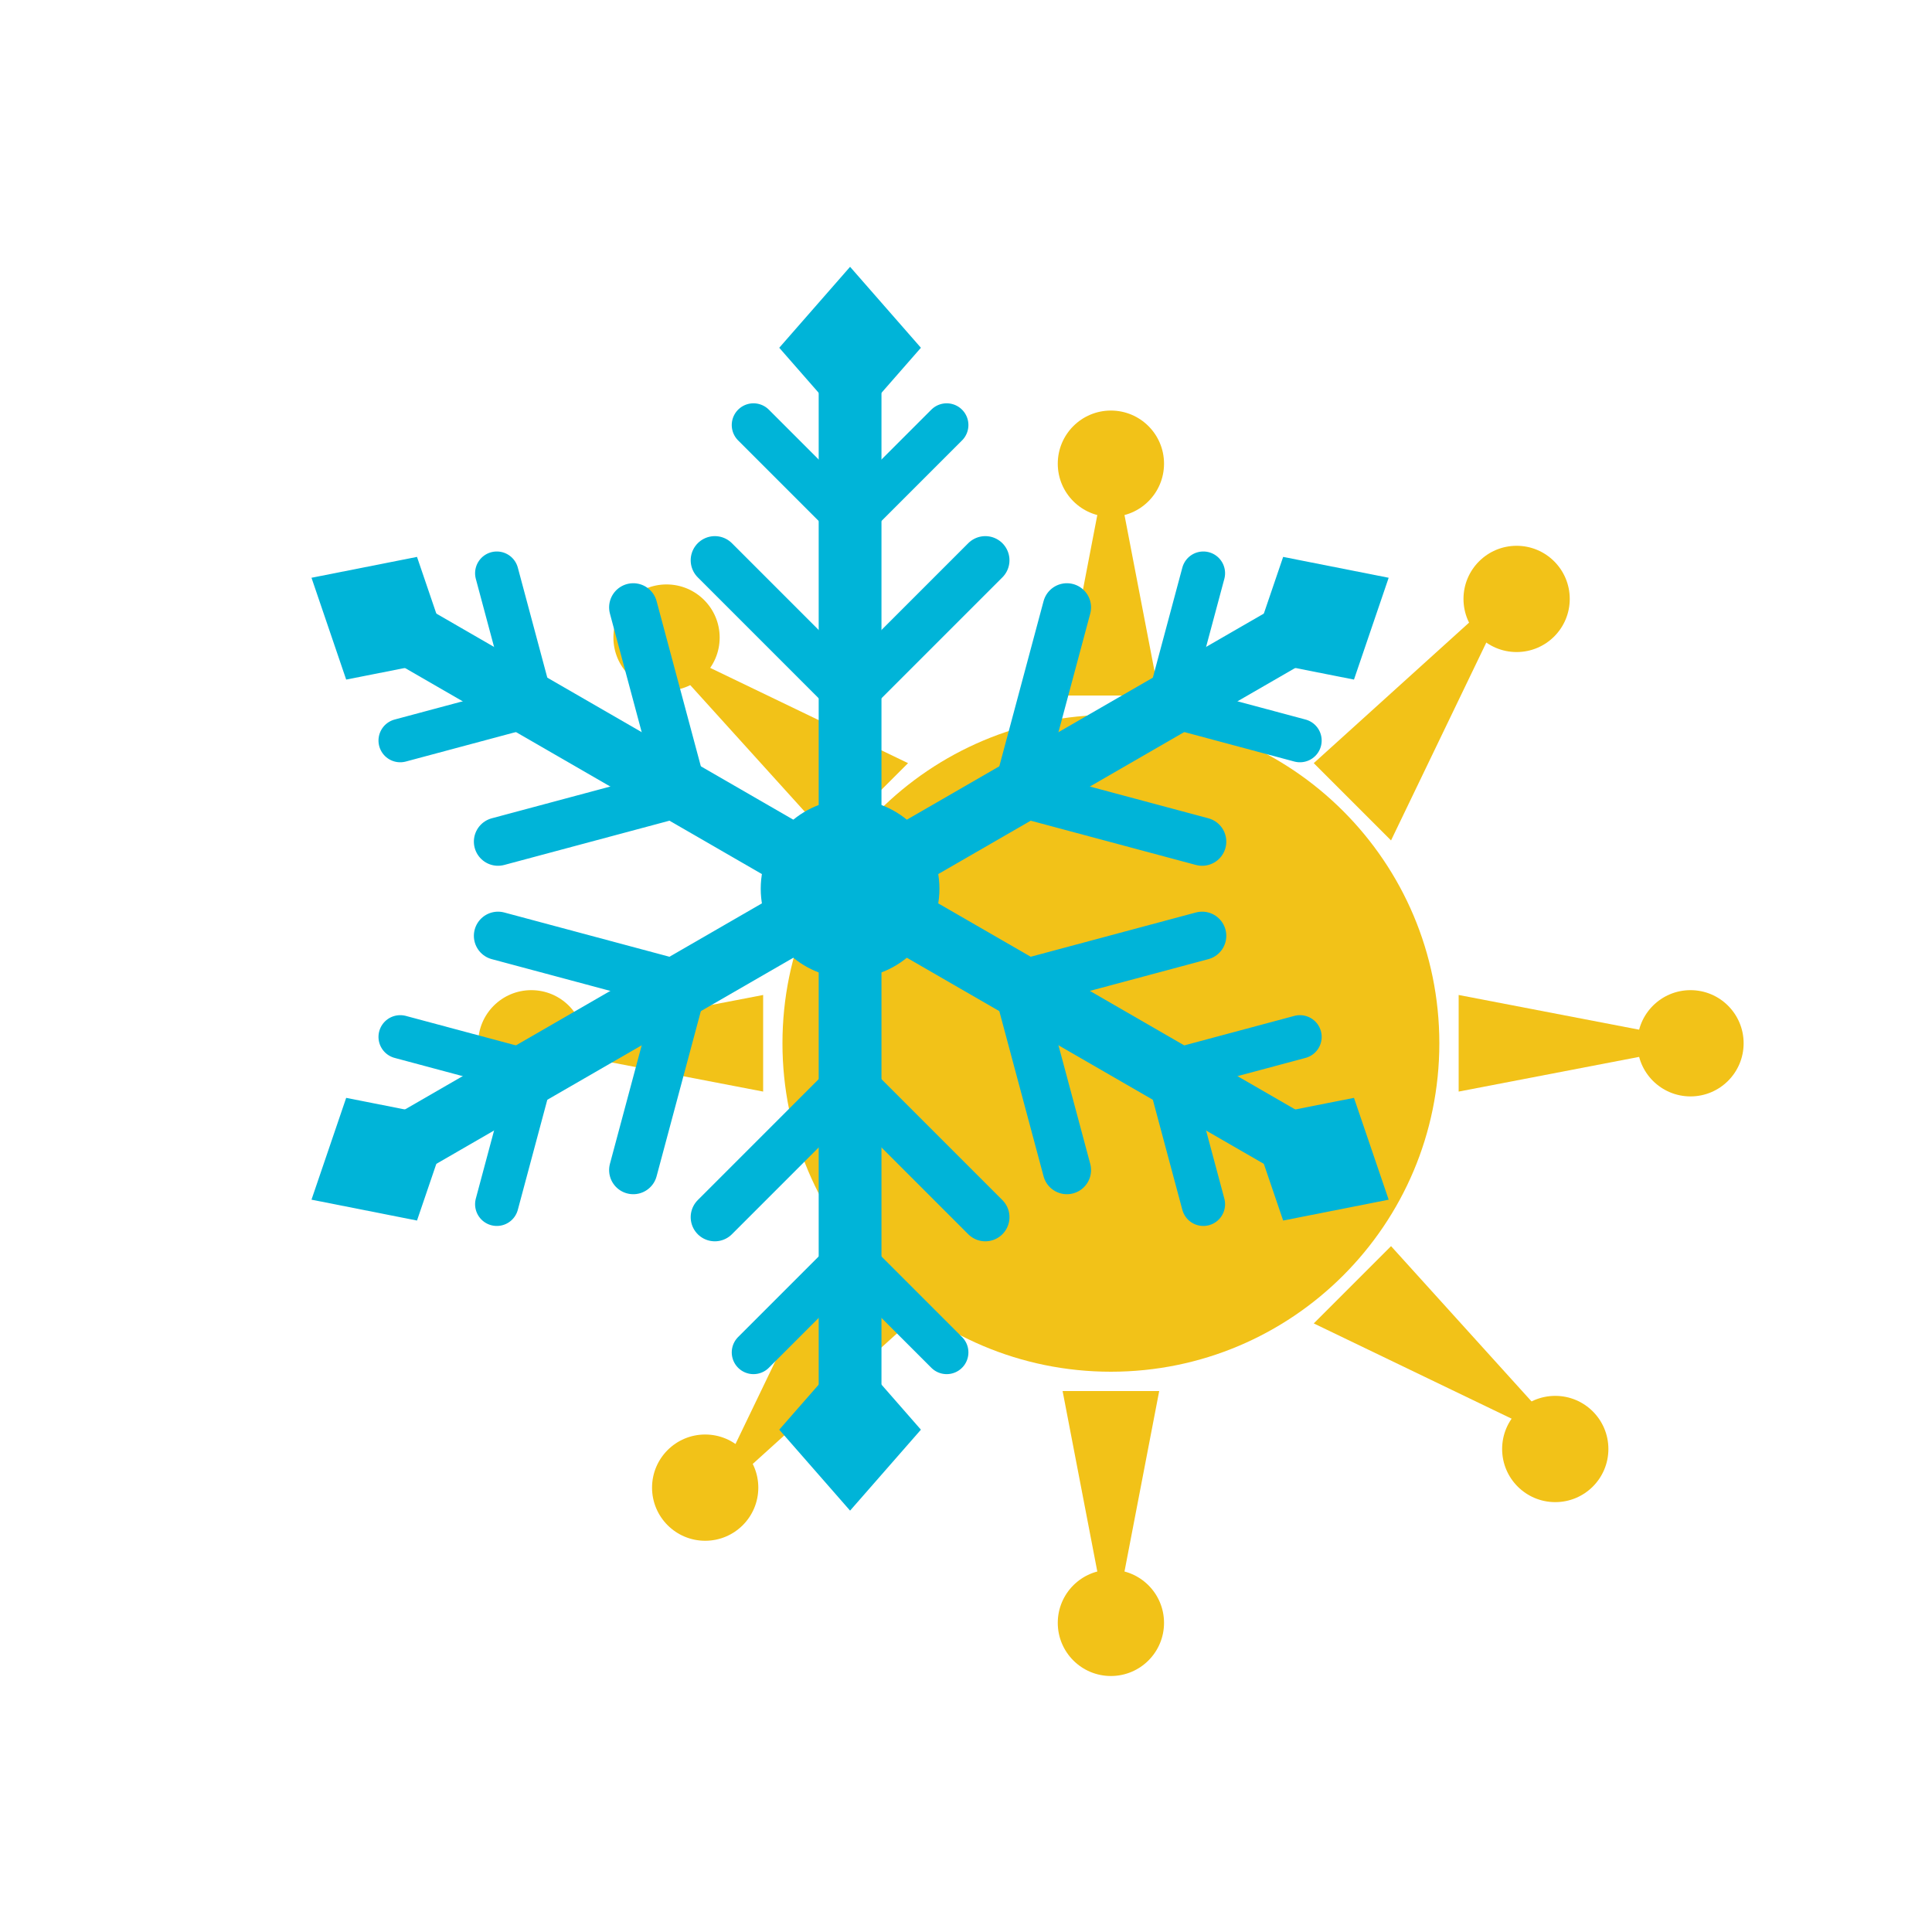
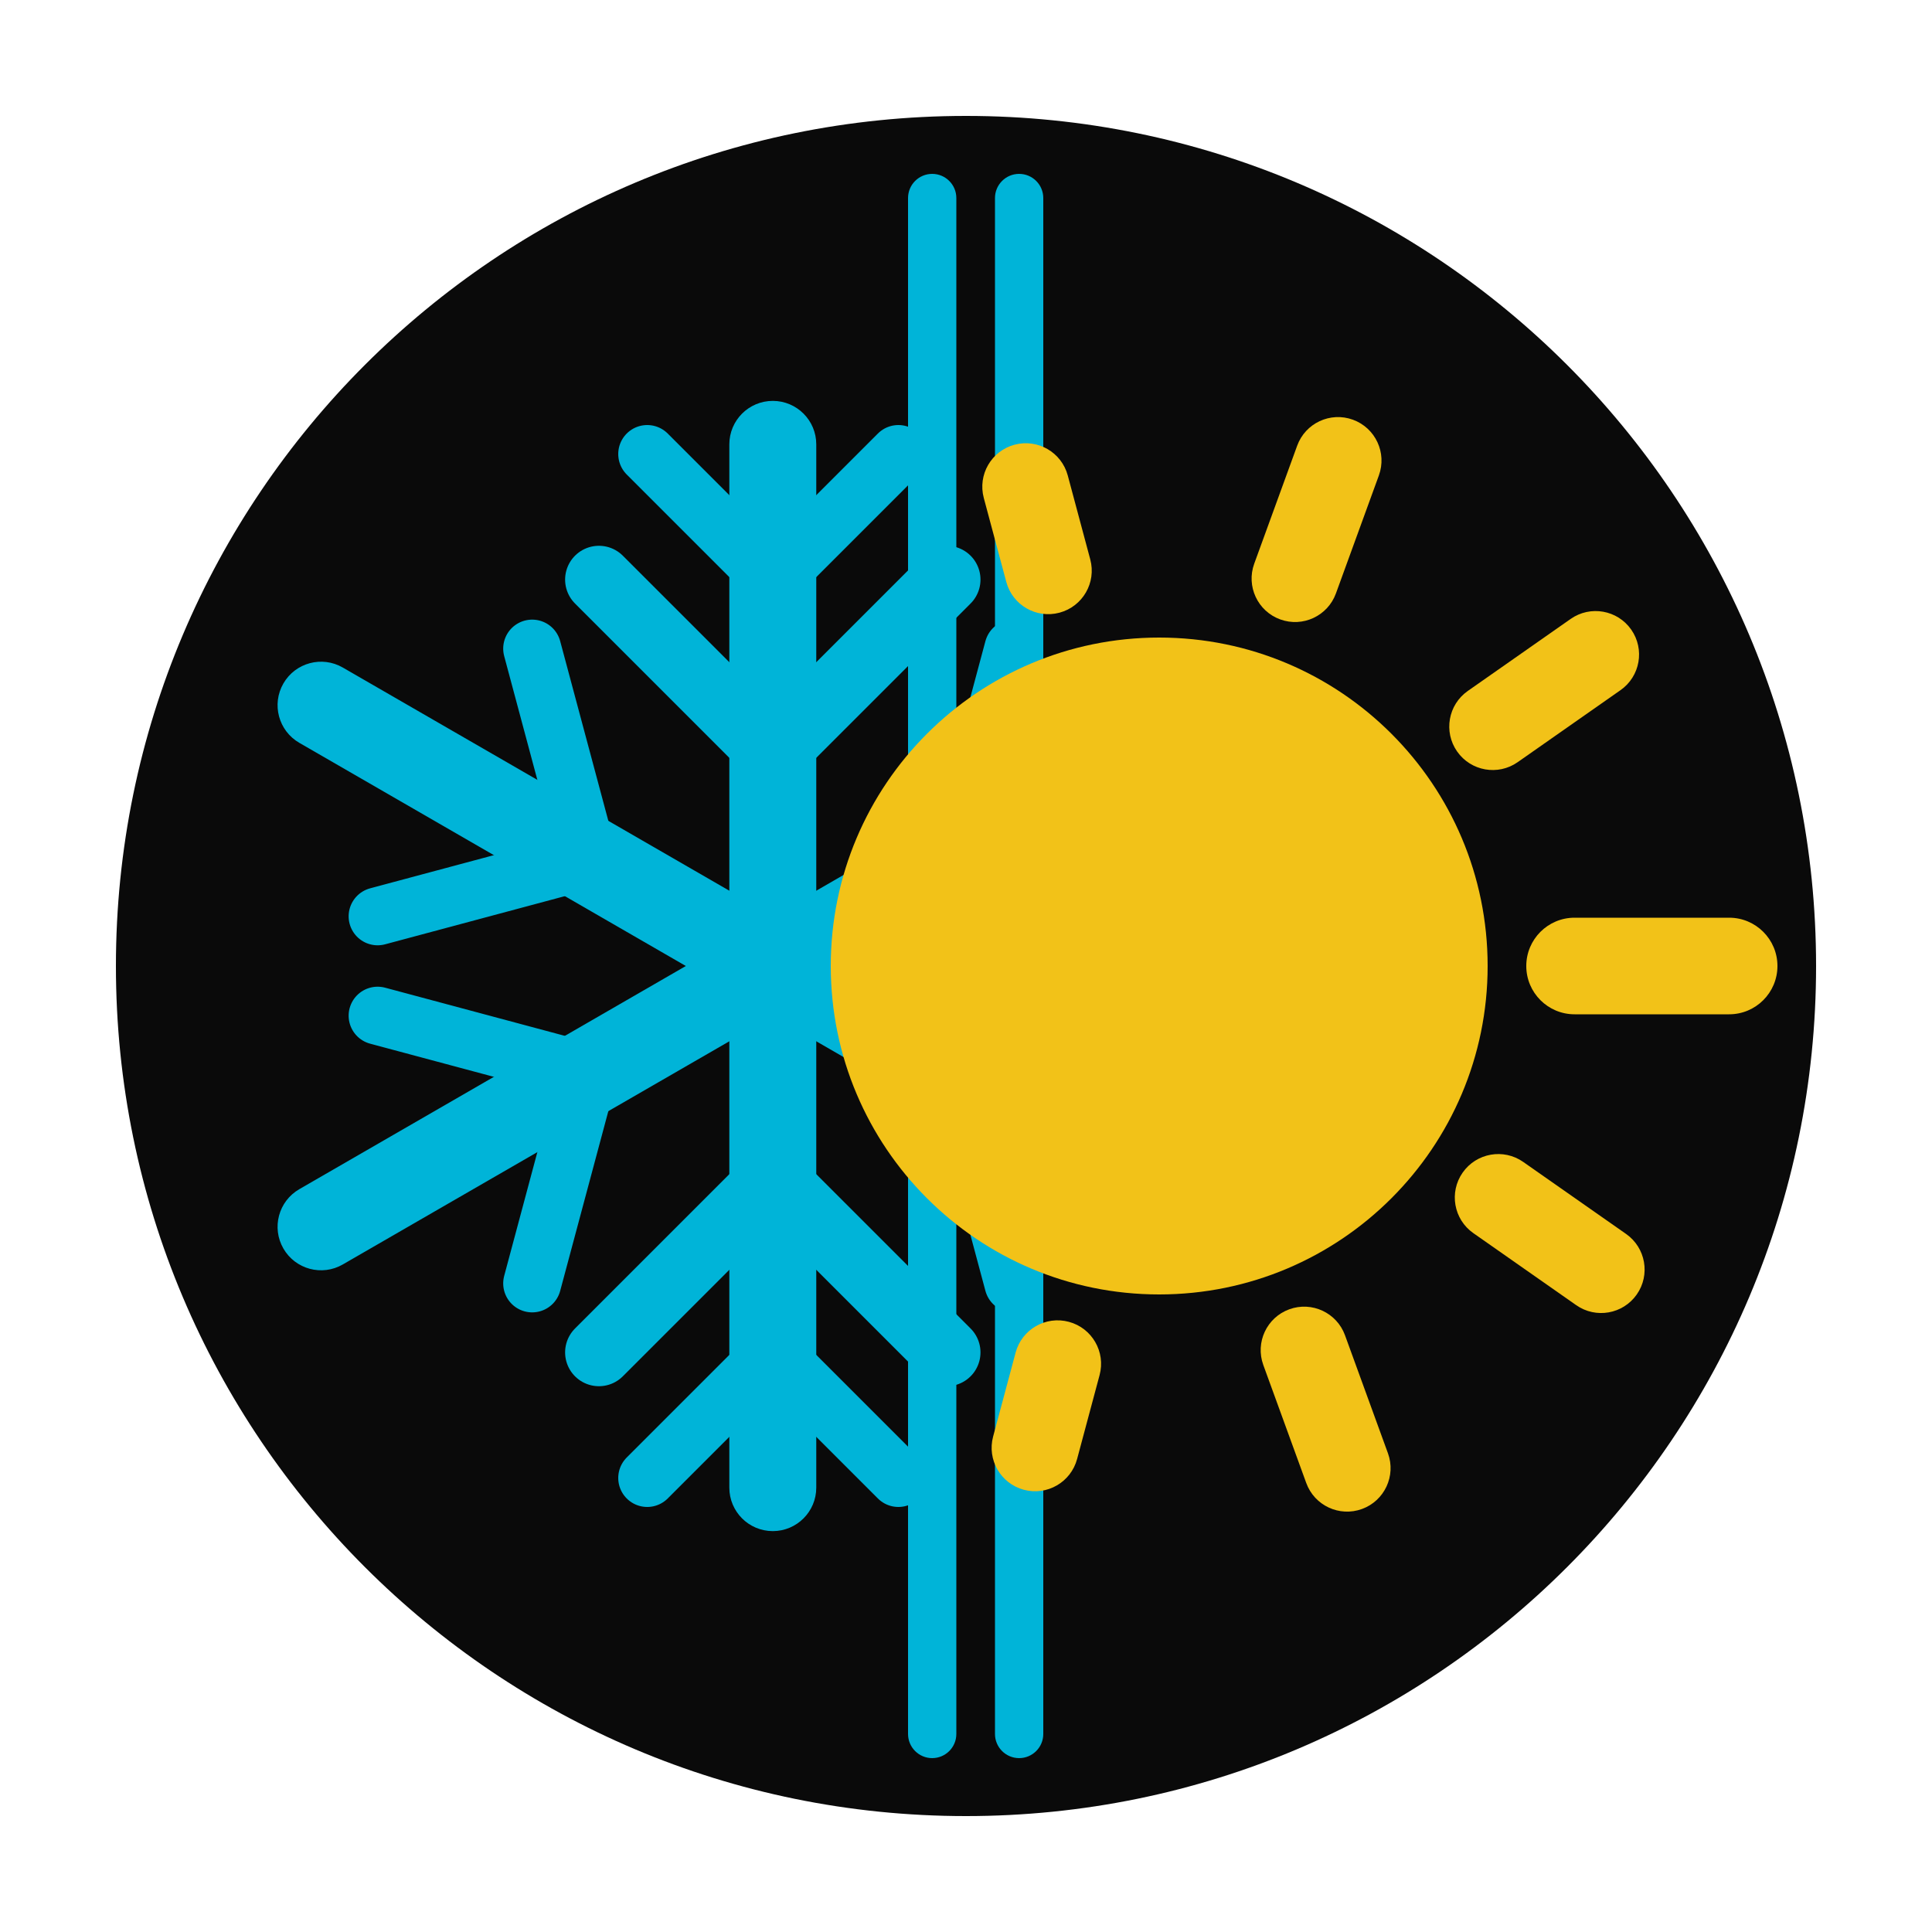
<svg xmlns="http://www.w3.org/2000/svg" viewBox="0 0 200 200" width="200" height="200">
-   <g transform="translate(115, 108)">
-     <circle cx="0" cy="0" r="34" fill="#F2C218" />
-     <polygon points="-5,-36 0,-62 5,-36" fill="#F2C218" />
-     <circle cx="0" cy="-60" r="5.5" fill="#F2C218" />
-     <polygon points="21,-29 42,-48 29,-21" fill="#F2C218" />
-     <circle cx="42" cy="-46" r="5.5" fill="#F2C218" />
-     <polygon points="36,-5 62,0 36,5" fill="#F2C218" />
-     <circle cx="60" cy="0" r="5.5" fill="#F2C218" />
-     <polygon points="29,21 48,42 21,29" fill="#F2C218" />
-     <circle cx="46" cy="42" r="5.5" fill="#F2C218" />
-     <polygon points="5,36 0,62 -5,36" fill="#F2C218" />
-     <circle cx="0" cy="60" r="5.5" fill="#F2C218" />
-     <polygon points="-21,29 -42,48 -29,21" fill="#F2C218" />
-     <circle cx="-42" cy="46" r="5.5" fill="#F2C218" />
-     <polygon points="-36,5 -62,0 -36,-5" fill="#F2C218" />
-     <circle cx="-60" cy="0" r="5.5" fill="#F2C218" />
-     <polygon points="-29,-21 -48,-42 -21,-29" fill="#F2C218" />
-     <circle cx="-46" cy="-42" r="5.5" fill="#F2C218" />
-   </g>
-   <g transform="translate(88, 92)" fill="#00B4D8" stroke="#00B4D8" stroke-width="0.5">
-     <circle cx="0" cy="0" r="9" />
-     <g id="fav-arm">
-       <rect x="-3" y="-56" width="6" height="56" rx="2" />
-       <line x1="0" y1="-20" x2="14" y2="-34" stroke="#00B4D8" stroke-width="5" stroke-linecap="round" />
-       <line x1="0" y1="-20" x2="-14" y2="-34" stroke="#00B4D8" stroke-width="5" stroke-linecap="round" />
-       <line x1="0" y1="-38" x2="10" y2="-48" stroke="#00B4D8" stroke-width="4.5" stroke-linecap="round" />
-       <line x1="0" y1="-38" x2="-10" y2="-48" stroke="#00B4D8" stroke-width="4.5" stroke-linecap="round" />
-       <polygon points="0,-64 7,-56 0,-48 -7,-56" />
+   <defs>
+     <clipPath id="left-half">
+       <rect x="0" y="0" width="100" height="200" />
+     </clipPath>
+     <clipPath id="right-half">
+       <rect x="100" y="0" width="100" height="200" />
+     </clipPath>
+     <clipPath id="circle-clip">
+       <circle cx="100" cy="100" r="88" />
+     </clipPath>
+   </defs>
+   <circle cx="100" cy="100" r="88" fill="#0A0A0A" />
+   <g clip-path="url(#circle-clip)">
+     <g transform="translate(80, 100)" fill="#00B4D8" stroke="#00B4D8">
+       <rect x="-4" y="-58" width="8" height="58" rx="4" />
+       <rect x="-4" y="0" width="8" height="58" rx="4" />
+       <rect x="-4" y="-58" width="8" height="58" rx="4" transform="rotate(60)" />
+       <rect x="-4" y="0" width="8" height="58" rx="4" transform="rotate(60)" />
+       <rect x="-4" y="-58" width="8" height="58" rx="4" transform="rotate(-60)" />
+       <rect x="-4" y="0" width="8" height="58" rx="4" transform="rotate(-60)" />
+       <line x1="0" y1="-22" x2="-18" y2="-40" stroke-width="7" stroke-linecap="round" />
+       <line x1="0" y1="-22" x2="18" y2="-40" stroke-width="7" stroke-linecap="round" />
+       <line x1="0" y1="-40" x2="-13" y2="-53" stroke-width="6" stroke-linecap="round" />
+       <line x1="0" y1="-40" x2="13" y2="-53" stroke-width="6" stroke-linecap="round" />
+       <line x1="0" y1="22" x2="-18" y2="40" stroke-width="7" stroke-linecap="round" />
+       <line x1="0" y1="22" x2="18" y2="40" stroke-width="7" stroke-linecap="round" />
+       <line x1="0" y1="40" x2="-13" y2="53" stroke-width="6" stroke-linecap="round" />
+       <line x1="0" y1="40" x2="13" y2="53" stroke-width="6" stroke-linecap="round" />
+       <g transform="rotate(60)">
+         <line x1="0" y1="-22" x2="-16" y2="-38" stroke-width="6" stroke-linecap="round" />
+         <line x1="0" y1="-22" x2="16" y2="-38" stroke-width="6" stroke-linecap="round" />
+         <line x1="0" y1="22" x2="-16" y2="38" stroke-width="6" stroke-linecap="round" />
+         <line x1="0" y1="22" x2="16" y2="38" stroke-width="6" stroke-linecap="round" />
+       </g>
+       <g transform="rotate(-60)">
+         <line x1="0" y1="-22" x2="-16" y2="-38" stroke-width="6" stroke-linecap="round" />
+         <line x1="0" y1="-22" x2="16" y2="-38" stroke-width="6" stroke-linecap="round" />
+         <line x1="0" y1="22" x2="-16" y2="38" stroke-width="6" stroke-linecap="round" />
+         <line x1="0" y1="22" x2="16" y2="38" stroke-width="6" stroke-linecap="round" />
+       </g>
+       <circle cx="0" cy="0" r="6" fill="#00B4D8" />
    </g>
-     <use href="#fav-arm" transform="rotate(60)" />
-     <use href="#fav-arm" transform="rotate(120)" />
-     <use href="#fav-arm" transform="rotate(180)" />
-     <use href="#fav-arm" transform="rotate(240)" />
-     <use href="#fav-arm" transform="rotate(300)" />
+     <rect x="94" y="18" width="5" height="164" rx="2.5" fill="#00B4D8" />
+     <rect x="103" y="18" width="5" height="164" rx="2.5" fill="#00B4D8" />
+     <g transform="translate(120, 100)" fill="#F2C218">
+       <circle cx="0" cy="0" r="34" />
+       <rect x="38" y="-5" width="26" height="10" rx="5" fill="#F2C218" />
+       <rect x="38" y="-5" width="22" height="9" rx="4.5" fill="#F2C218" transform="rotate(-35)" />
+       <rect x="38" y="-5" width="22" height="9" rx="4.5" fill="#F2C218" transform="rotate(-70)" />
+       <rect x="38" y="-5" width="22" height="9" rx="4.5" fill="#F2C218" transform="rotate(35)" />
+       <rect x="38" y="-5" width="22" height="9" rx="4.5" fill="#F2C218" transform="rotate(70)" />
+       <rect x="38" y="-5" width="18" height="9" rx="4.5" fill="#F2C218" transform="rotate(-105)" />
+       <rect x="38" y="-5" width="18" height="9" rx="4.5" fill="#F2C218" transform="rotate(105)" />
+     </g>
  </g>
</svg>
